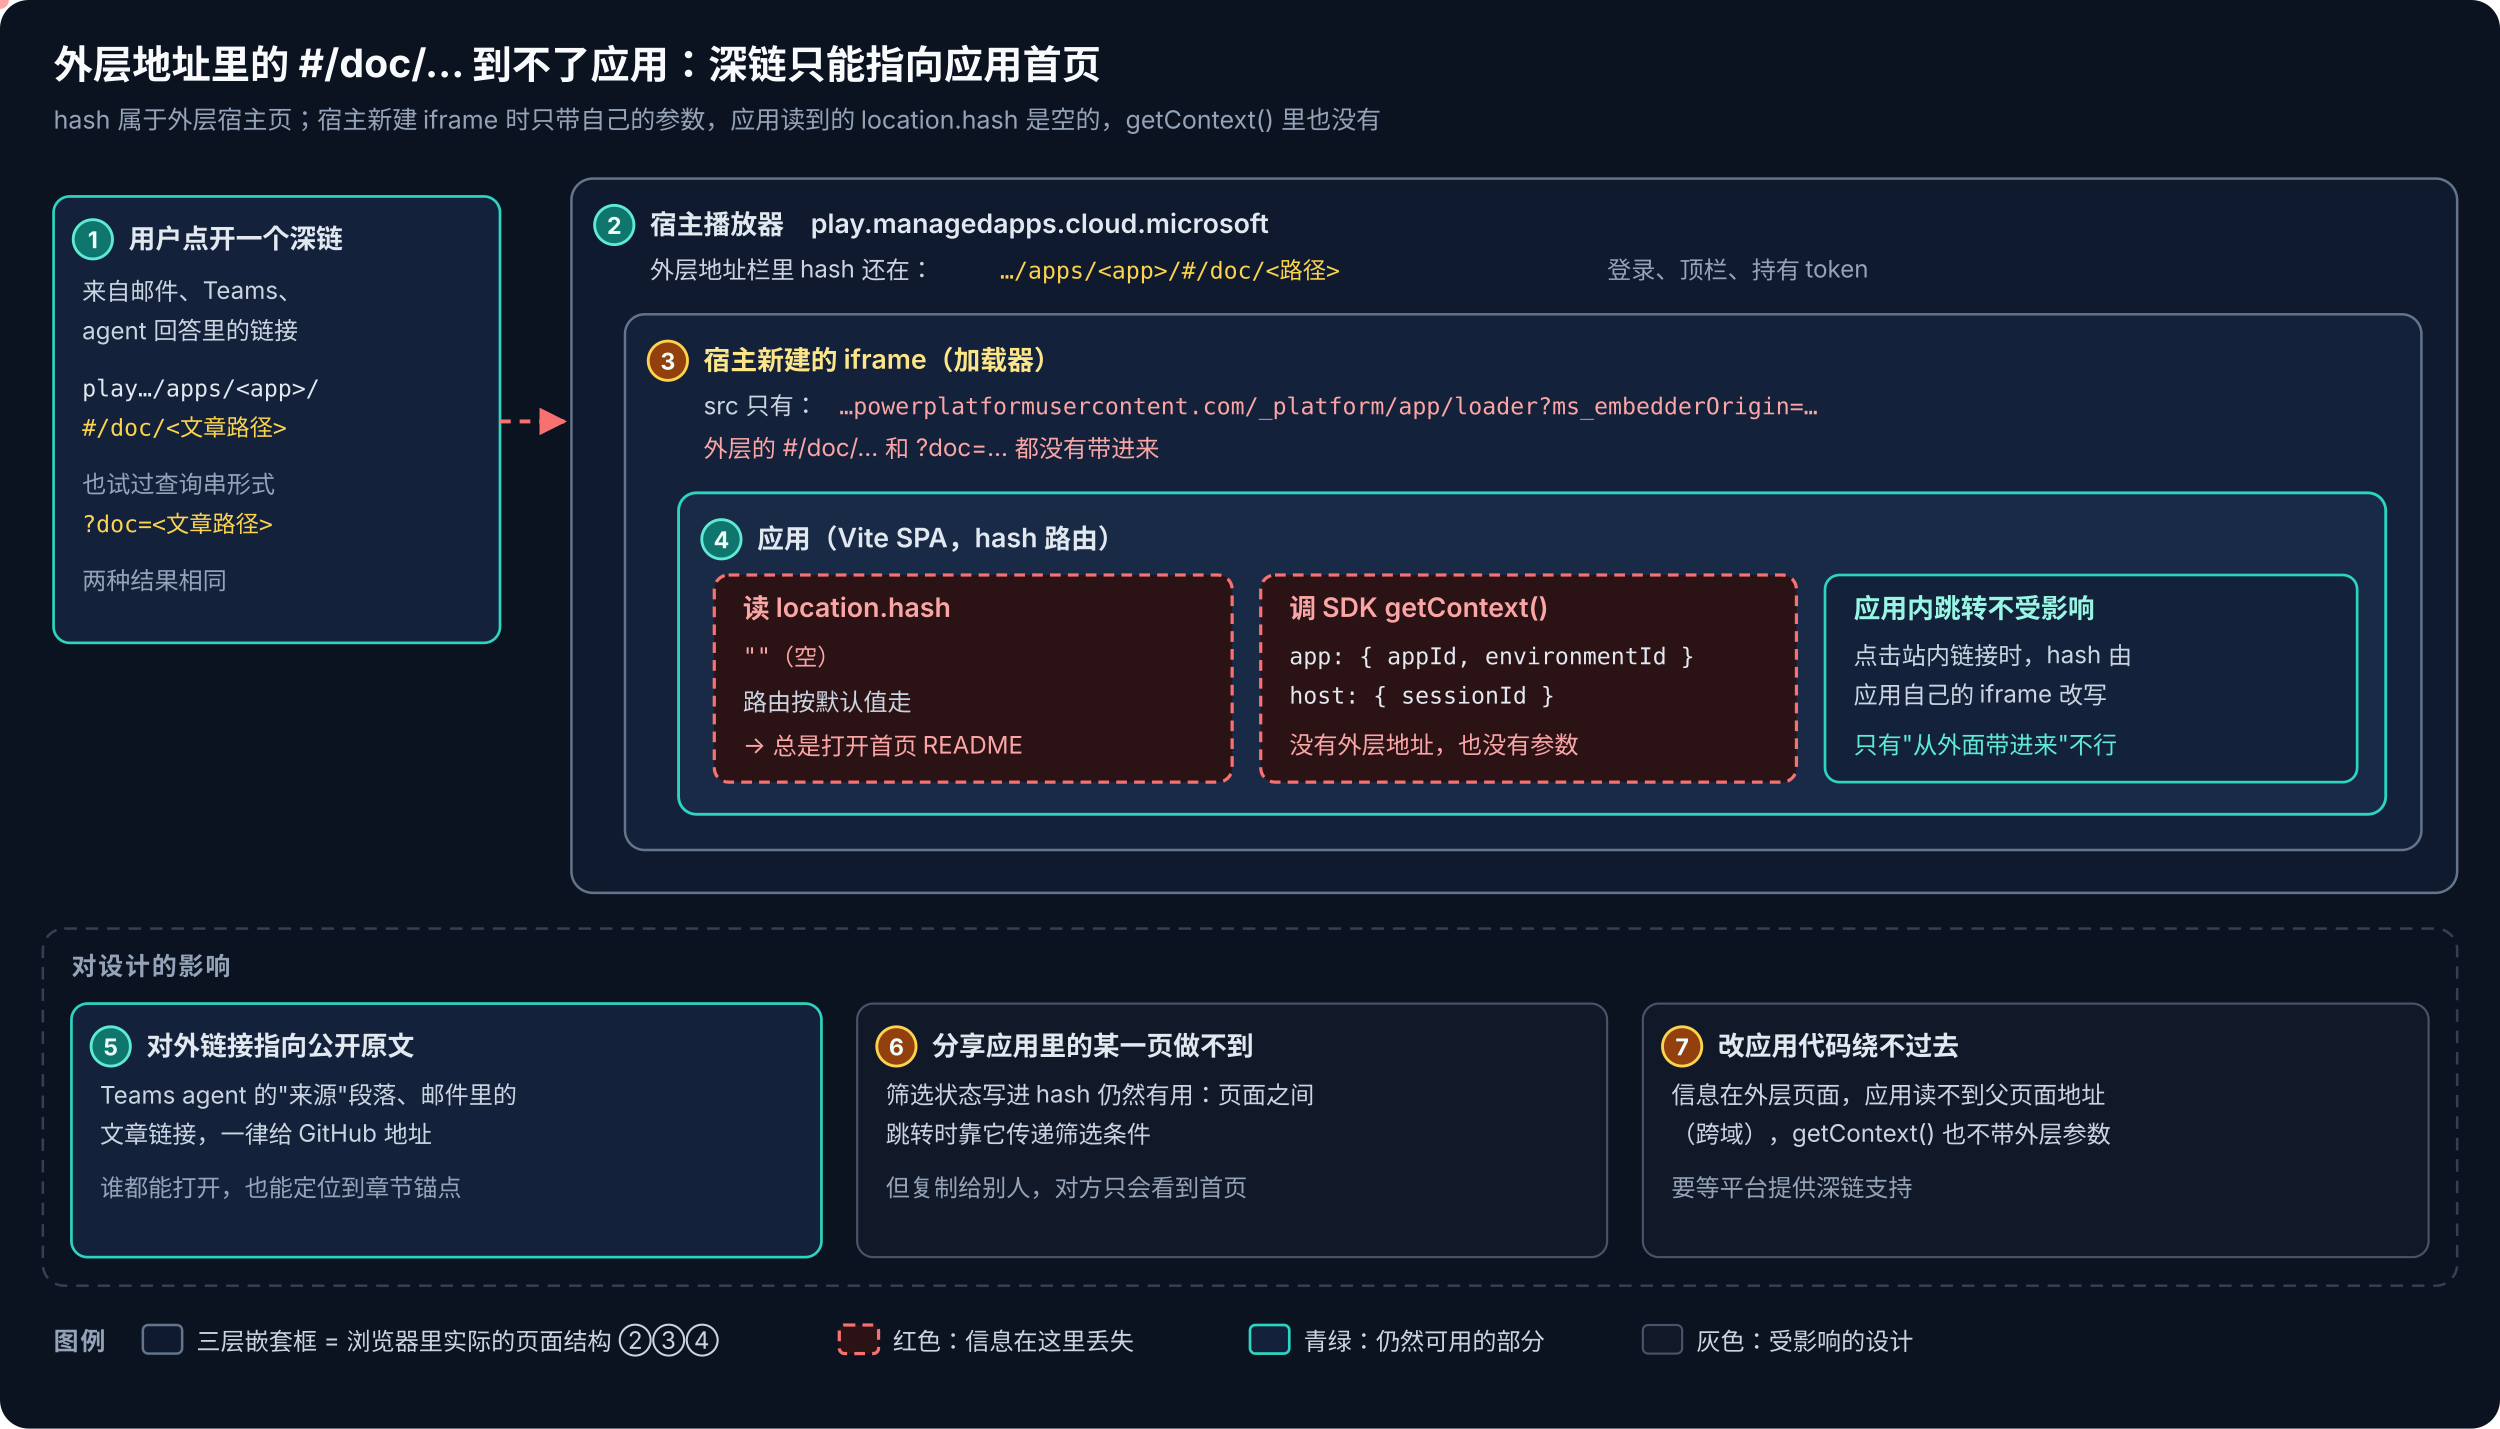
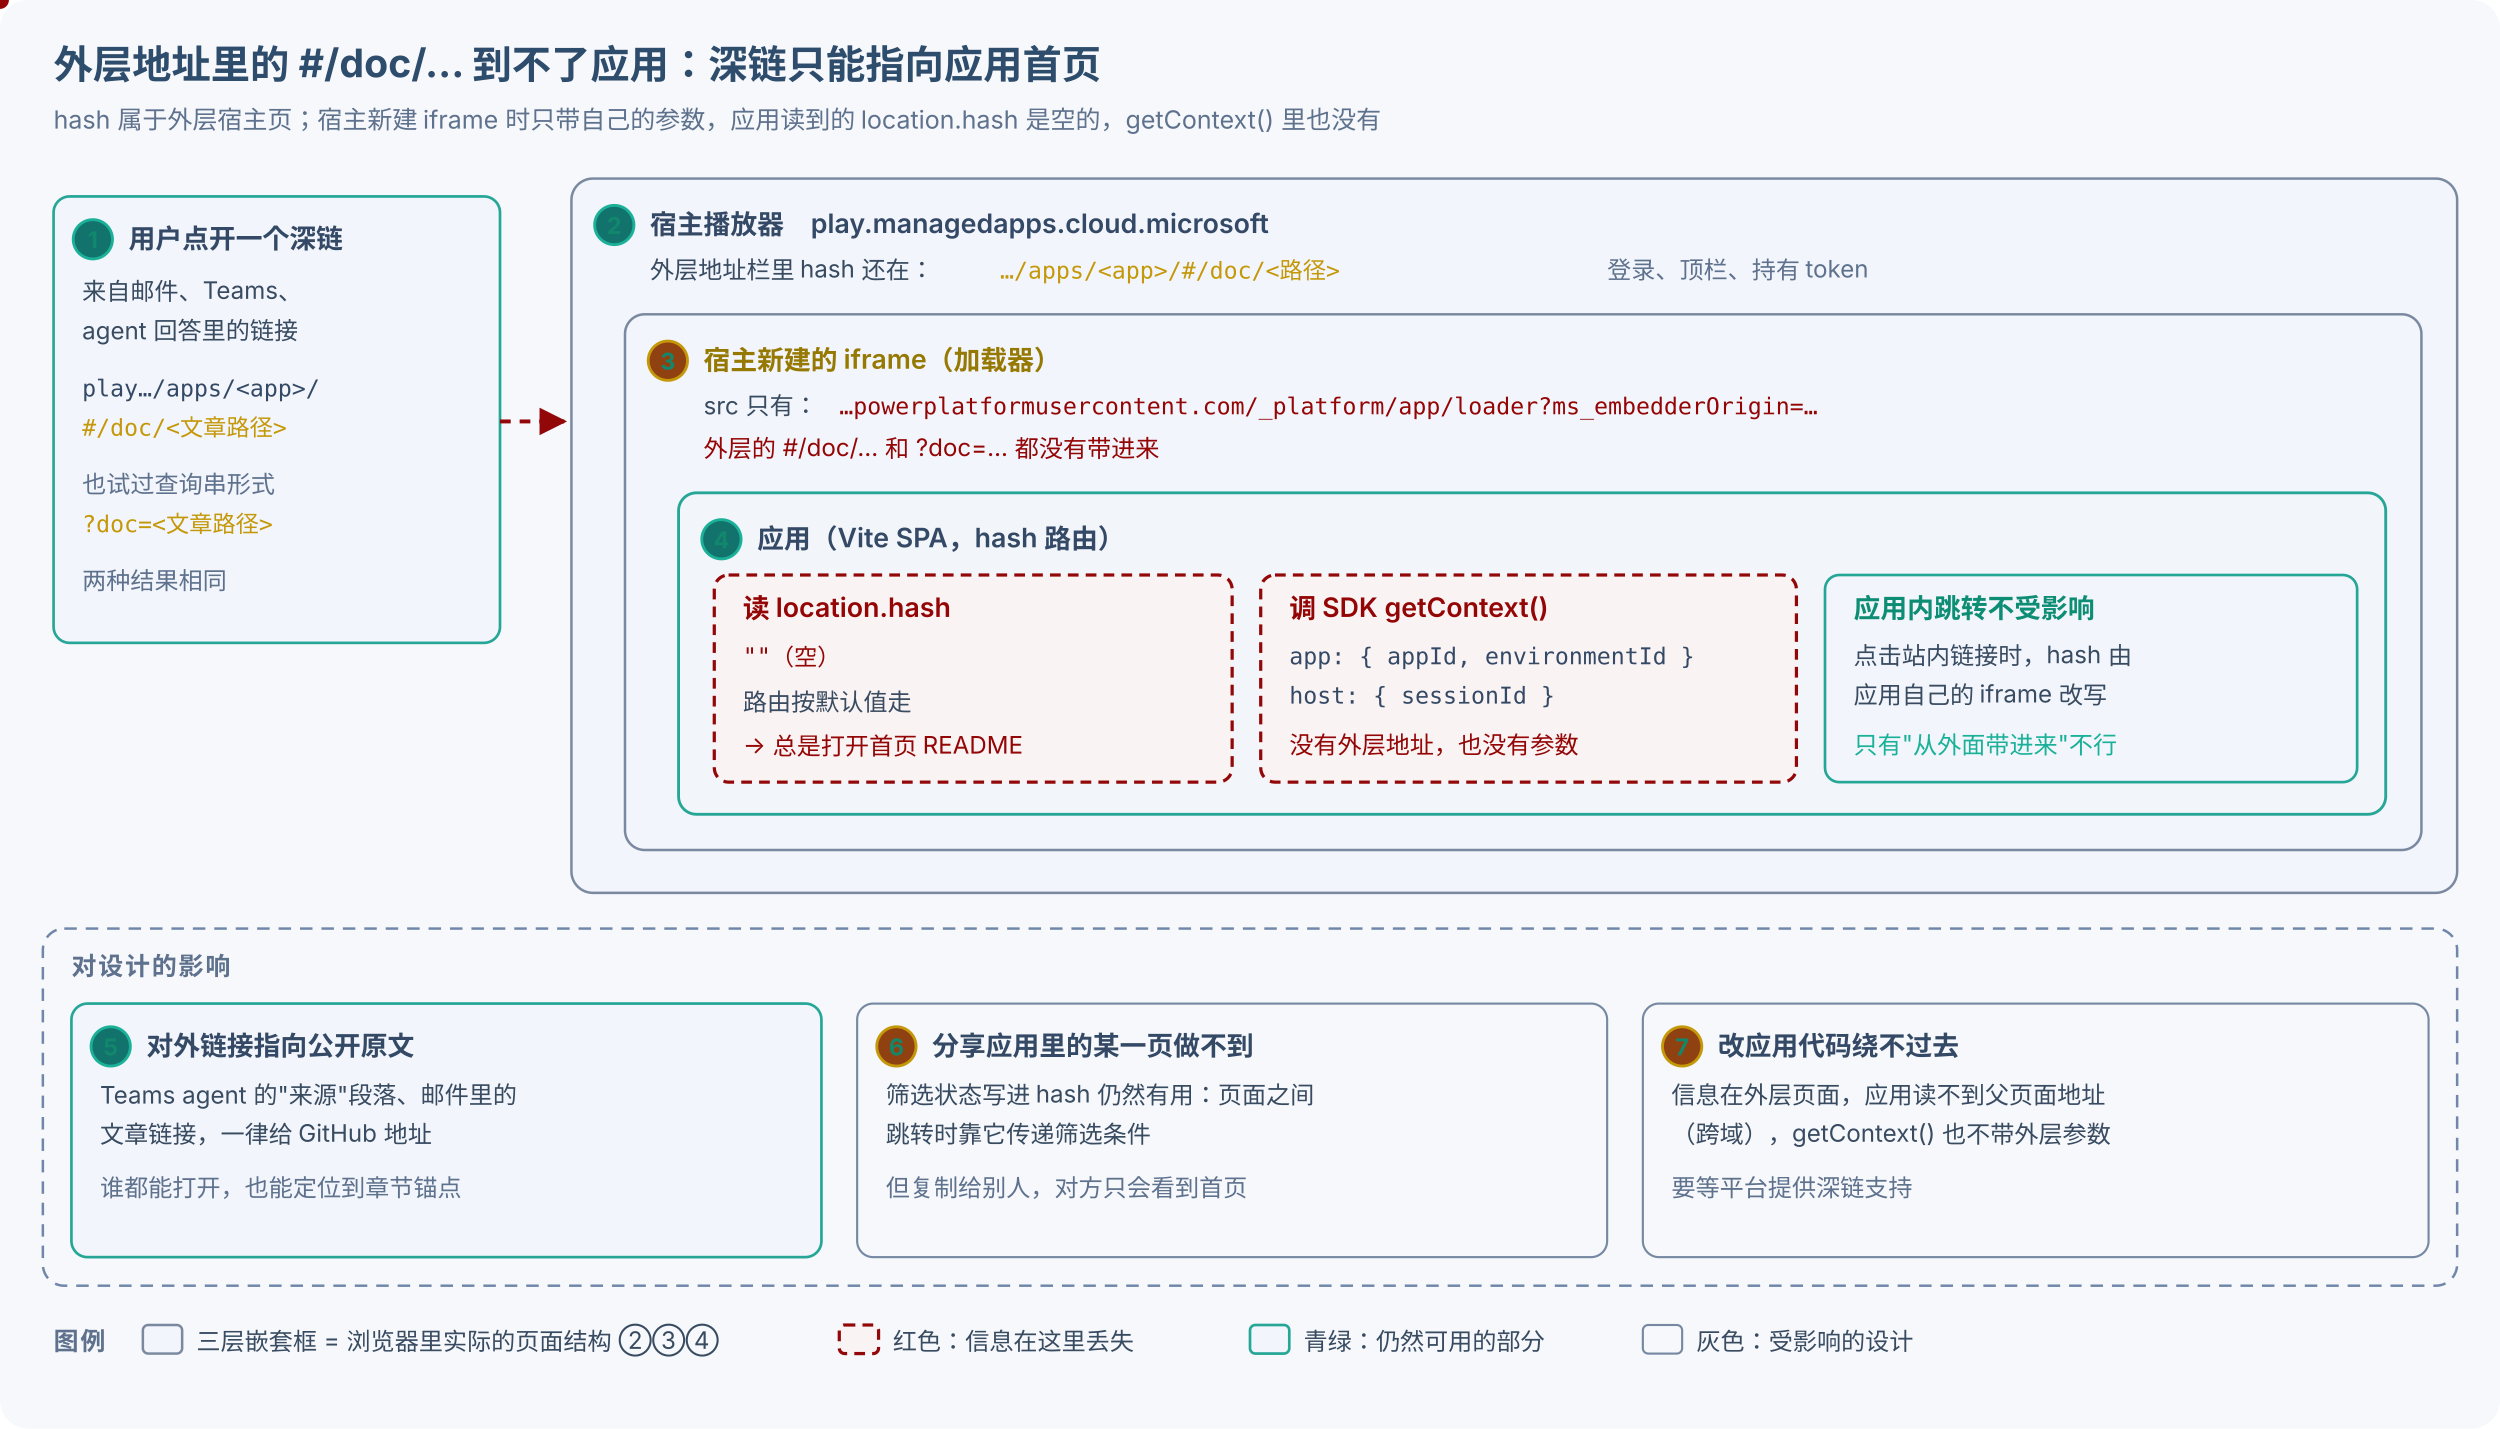
<svg xmlns="http://www.w3.org/2000/svg" viewBox="0 0 1400 800" width="1400" height="800" font-family="-apple-system, 'PingFang SC', 'Microsoft YaHei', 'Segoe UI', sans-serif">
  <defs>
    <style>
-       .bg { fill: #0b1220; }
-       .zone { fill: none; stroke: #334155; stroke-width: 1.4; stroke-dasharray: 7 5; }
-       .zt { fill: #94a3b8; font-size: 14px; font-weight: 600; letter-spacing: 1px; }
-       .card { fill: #13213a; stroke: #2dd4bf; stroke-width: 1.5; }
-       .hot { fill: #2a1f0b; stroke: #fbbf24; stroke-width: 2; animation: pulse 2.4s ease-in-out infinite; }
-       .bad { fill: #2a1215; stroke: #f87171; stroke-width: 1.8; stroke-dasharray: 6 4; }
-       .dim { fill: #111827; stroke: #475569; stroke-width: 1.2; }
-       .frame1 { fill: #0f1a2e; stroke: #64748b; stroke-width: 1.4; }
-       .frame2 { fill: #13213a; stroke: #64748b; stroke-width: 1.4; }
-       .frame3 { fill: #182a46; stroke: #2dd4bf; stroke-width: 1.6; }
-       .h { fill: #e2e8f0; font-size: 15px; font-weight: 600; }
-       .hA { fill: #fde68a; font-size: 15px; font-weight: 600; }
-       .hR { fill: #fca5a5; font-size: 15px; font-weight: 600; }
-       .hG { fill: #99f6e4; font-size: 15px; font-weight: 600; }
-       .t { fill: #cbd5e1; font-size: 13.5px; }
-       .tG { fill: #94a3b8; font-size: 13.5px; }
-       .tA { fill: #fcd34d; font-size: 13.5px; }
-       .tR { fill: #fca5a5; font-size: 13.5px; }
-       .tT { fill: #5eead4; font-size: 13.5px; }
-       .m { fill: #e2e8f0; font-size: 13px; font-family: Menlo, Consolas, monospace; }
-       .mT { fill: #5eead4; font-size: 13px; font-family: Menlo, Consolas, monospace; }
-       .mR { fill: #fca5a5; font-size: 13px; font-family: Menlo, Consolas, monospace; }
-       .mA { fill: #fcd34d; font-size: 13px; font-family: Menlo, Consolas, monospace; }
-       .title { fill: #f8fafc; font-size: 22px; font-weight: 700; }
-       .sub { fill: #94a3b8; font-size: 14px; }
-       .flow { stroke: #2dd4bf; stroke-width: 2.4; fill: none; stroke-dasharray: 9 6; animation: dash 1.2s linear infinite; }
-       .flowR { stroke: #f87171; stroke-width: 2.2; fill: none; stroke-dasharray: 6 5; animation: dash 1.4s linear infinite; }
-       .num { fill: #0f766e; stroke: #5eead4; stroke-width: 1.6; }
-       .numA { fill: #92400e; stroke: #fcd34d; stroke-width: 1.6; }
-       .numR { fill: #7f1d1d; stroke: #fca5a5; stroke-width: 1.6; }
-       .nt { fill: #f0fdfa; font-size: 13px; font-weight: 700; text-anchor: middle; }
-       .lg { fill: #cbd5e1; font-size: 13.5px; }
+       .bg { fill: #f6f8fb; }
+       .zone { fill: none; stroke: #7087a9; stroke-width: 1.4; stroke-dasharray: 7 5; }
+       .zt { fill: #5e718d; font-size: 14px; font-weight: 600; letter-spacing: 1px; }
+       .card { fill: #f2f5fb; stroke: #26a696; stroke-width: 1.5; }
+       .hot { fill: #fbf8f1; stroke: #c38f09; stroke-width: 2; animation: pulse 2.4s ease-in-out infinite; }
+       .bad { fill: #faf3f3; stroke: #920707; stroke-width: 1.8; stroke-dasharray: 6 4; }
+       .dim { fill: #f6f8fb; stroke: #7688a2; stroke-width: 1.2; }
+       .frame1 { fill: #f2f5fb; stroke: #7a899f; stroke-width: 1.4; }
+       .frame2 { fill: #f2f5fb; stroke: #7a899f; stroke-width: 1.4; }
+       .frame3 { fill: #f2f5fa; stroke: #26a696; stroke-width: 1.6; }
+       .h { fill: #344965; font-size: 15px; font-weight: 600; }
+       .hA { fill: #967903; font-size: 15px; font-weight: 600; }
+       .hR { fill: #940505; font-size: 15px; font-weight: 600; }
+       .hG { fill: #0c8d74; font-size: 15px; font-weight: 600; }
+       .t { fill: #384b61; font-size: 13.5px; }
+       .tG { fill: #5e718d; font-size: 13.5px; }
+       .tA { fill: #c49808; font-size: 13.5px; }
+       .tR { fill: #940505; font-size: 13.5px; }
+       .tT { fill: #1bb199; font-size: 13.5px; }
+       .m { fill: #344965; font-size: 13px; font-family: Menlo, Consolas, monospace; }
+       .mT { fill: #1bb199; font-size: 13px; font-family: Menlo, Consolas, monospace; }
+       .mR { fill: #940505; font-size: 13px; font-family: Menlo, Consolas, monospace; }
+       .mA { fill: #c49808; font-size: 13px; font-family: Menlo, Consolas, monospace; }
+       .title { fill: #2e4c6b; font-size: 22px; font-weight: 700; }
+       .sub { fill: #5e718d; font-size: 14px; }
+       .flow { stroke: #26a696; stroke-width: 2.4; fill: none; stroke-dasharray: 9 6; animation: dash 1.2s linear infinite; }
+       .flowR { stroke: #920707; stroke-width: 2.2; fill: none; stroke-dasharray: 6 5; animation: dash 1.4s linear infinite; }
+       .num { fill: #12736c; stroke: #1bb199; stroke-width: 1.6; }
+       .numA { fill: #8f4111; stroke: #c49808; stroke-width: 1.6; }
+       .numR { fill: #7d1f1f; stroke: #940505; stroke-width: 1.6; }
+       .nt { fill: #12876c; font-size: 13px; font-weight: 700; text-anchor: middle; }
+       .lg { fill: #384b61; font-size: 13.5px; }
      @keyframes dash { to { stroke-dashoffset: -30; } }
      @keyframes pulse { 0%,100% { opacity: 1; } 50% { opacity: 0.6; } }
    </style>
    <marker id="ar" viewBox="0 0 10 10" refX="9" refY="5" markerWidth="7" markerHeight="7" orient="auto">
-       <path d="M0,0 L10,5 L0,10 z" fill="#2dd4bf" />
+       <path d="M0,0 L10,5 L0,10 z" fill="#26a696" />
    </marker>
    <marker id="arR" viewBox="0 0 10 10" refX="9" refY="5" markerWidth="7" markerHeight="7" orient="auto">
-       <path d="M0,0 L10,5 L0,10 z" fill="#f87171" />
+       <path d="M0,0 L10,5 L0,10 z" fill="#920707" />
    </marker>
  </defs>
  <rect class="bg" width="1400" height="800" rx="16" />
  <text class="title" x="30" y="44">外层地址里的 #/doc/… 到不了应用：深链只能指向应用首页</text>
  <text class="sub" x="30" y="72">hash 属于外层宿主页；宿主新建 iframe 时只带自己的参数，应用读到的 location.hash 是空的，getContext() 里也没有</text>
  <rect class="card" x="30" y="110" width="250" height="250" rx="9" />
  <circle class="num" cx="52" cy="134" r="11" />
  <text class="nt" x="52" y="139">1</text>
  <text class="h" x="72" y="139">用户点开一个深链</text>
  <text class="t" x="46" y="168">来自邮件、Teams、</text>
  <text class="t" x="46" y="190">agent 回答里的链接</text>
  <text class="m" x="46" y="222">play…/apps/&lt;app&gt;/</text>
  <text class="mA" x="46" y="244">#/doc/&lt;文章路径&gt;</text>
  <text class="tG" x="46" y="276">也试过查询串形式</text>
  <text class="mA" x="46" y="298">?doc=&lt;文章路径&gt;</text>
  <text class="tG" x="46" y="330">两种结果相同</text>
  <rect class="frame1" x="320" y="100" width="1056" height="400" rx="12" />
  <circle class="num" cx="344" cy="126" r="11" />
  <text class="nt" x="344" y="131">2</text>
  <text class="h" x="364" y="131">宿主播放器　play.managedapps.cloud.microsoft</text>
  <text class="t" x="364" y="156">外层地址栏里 hash 还在：</text>
  <text class="mA" x="560" y="156">…/apps/&lt;app&gt;/#/doc/&lt;路径&gt;</text>
  <text class="tG" x="900" y="156">登录、顶栏、持有 token</text>
  <rect class="frame2" x="350" y="176" width="1006" height="300" rx="11" />
  <circle class="numA" cx="374" cy="202" r="11" />
  <text class="nt" x="374" y="207">3</text>
  <text class="hA" x="394" y="207">宿主新建的 iframe（加载器）</text>
  <text class="t" x="394" y="232">src 只有：</text>
  <text class="mR" x="470" y="232">…powerplatformusercontent.com/_platform/app/loader?ms_embedderOrigin=…</text>
  <text class="tR" x="394" y="256">外层的 #/doc/… 和 ?doc=… 都没有带进来</text>
  <rect class="frame3" x="380" y="276" width="956" height="180" rx="10" />
  <circle class="num" cx="404" cy="302" r="11" />
  <text class="nt" x="404" y="307">4</text>
  <text class="h" x="424" y="307">应用（Vite SPA，hash 路由）</text>
  <rect class="bad" x="400" y="322" width="290" height="116" rx="8" />
  <text class="hR" x="416" y="346">读 location.hash</text>
  <text class="mR" x="416" y="372">""（空）</text>
  <text class="t" x="416" y="398">路由按默认值走</text>
  <text class="tR" x="416" y="422">→ 总是打开首页 README</text>
  <rect class="bad" x="706" y="322" width="300" height="116" rx="8" />
  <text class="hR" x="722" y="346">调 SDK getContext()</text>
  <text class="m" x="722" y="372">app: { appId, environmentId }</text>
  <text class="m" x="722" y="394">host: { sessionId }</text>
  <text class="tR" x="722" y="422">没有外层地址，也没有参数</text>
  <rect class="card" x="1022" y="322" width="298" height="116" rx="8" />
  <text class="hG" x="1038" y="346">应用内跳转不受影响</text>
  <text class="t" x="1038" y="372">点击站内链接时，hash 由</text>
  <text class="t" x="1038" y="394">应用自己的 iframe 改写</text>
  <text class="tT" x="1038" y="422">只有"从外面带进来"不行</text>
  <path class="flowR" d="M280,236 L316,236" marker-end="url(#arR)" />
-   <circle r="5" fill="#fca5a5">
+   <circle r="5" fill="#940505">
    <animateMotion dur="1.2s" repeatCount="indefinite" path="M280,236 L316,236" />
  </circle>
  <rect class="zone" x="24" y="520" width="1352" height="200" rx="12" />
  <text class="zt" x="40" y="546">对设计的影响</text>
  <rect class="card" x="40" y="562" width="420" height="142" rx="9" />
  <circle class="num" cx="62" cy="586" r="11" />
  <text class="nt" x="62" y="591">5</text>
  <text class="h" x="82" y="591">对外链接指向公开原文</text>
  <text class="t" x="56" y="618">Teams agent 的"来源"段落、邮件里的</text>
  <text class="t" x="56" y="640">文章链接，一律给 GitHub 地址</text>
  <text class="tG" x="56" y="670">谁都能打开，也能定位到章节锚点</text>
  <rect class="dim" x="480" y="562" width="420" height="142" rx="9" />
  <circle class="numA" cx="502" cy="586" r="11" />
  <text class="nt" x="502" y="591">6</text>
  <text class="h" x="522" y="591">分享应用里的某一页做不到</text>
  <text class="t" x="496" y="618">筛选状态写进 hash 仍然有用：页面之间</text>
  <text class="t" x="496" y="640">跳转时靠它传递筛选条件</text>
  <text class="tG" x="496" y="670">但复制给别人，对方只会看到首页</text>
  <rect class="dim" x="920" y="562" width="440" height="142" rx="9" />
  <circle class="numA" cx="942" cy="586" r="11" />
  <text class="nt" x="942" y="591">7</text>
  <text class="h" x="962" y="591">改应用代码绕不过去</text>
  <text class="t" x="936" y="618">信息在外层页面，应用读不到父页面地址</text>
  <text class="t" x="936" y="640">（跨域），getContext() 也不带外层参数</text>
  <text class="tG" x="936" y="670">要等平台提供深链支持</text>
  <text class="zt" x="30" y="756">图例</text>
  <rect class="frame1" x="80" y="742" width="22" height="16" rx="3" />
  <text class="lg" x="110" y="756">三层嵌套框 = 浏览器里实际的页面结构 ②③④</text>
  <rect class="bad" x="470" y="742" width="22" height="16" rx="3" />
  <text class="lg" x="500" y="756">红色：信息在这里丢失</text>
  <rect class="card" x="700" y="742" width="22" height="16" rx="3" />
  <text class="lg" x="730" y="756">青绿：仍然可用的部分</text>
  <rect class="dim" x="920" y="742" width="22" height="16" rx="3" />
  <text class="lg" x="950" y="756">灰色：受影响的设计</text>
</svg>
